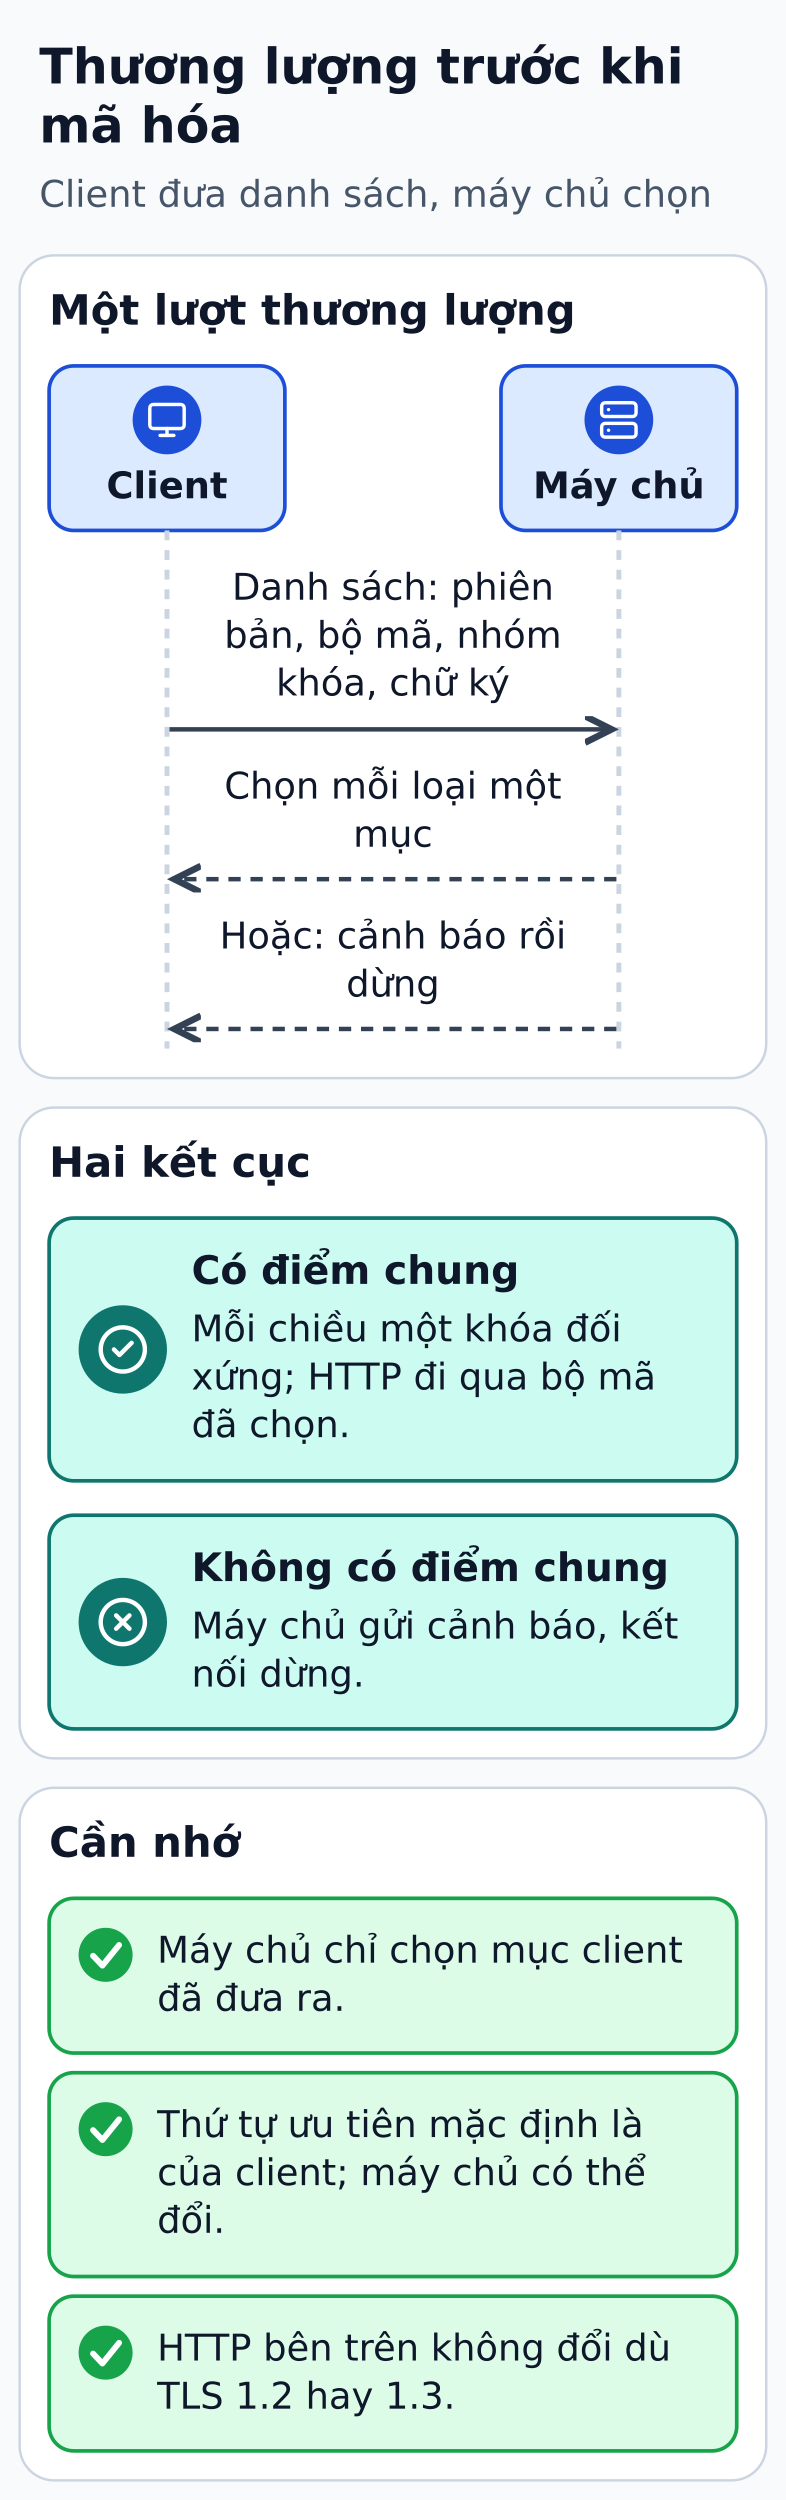
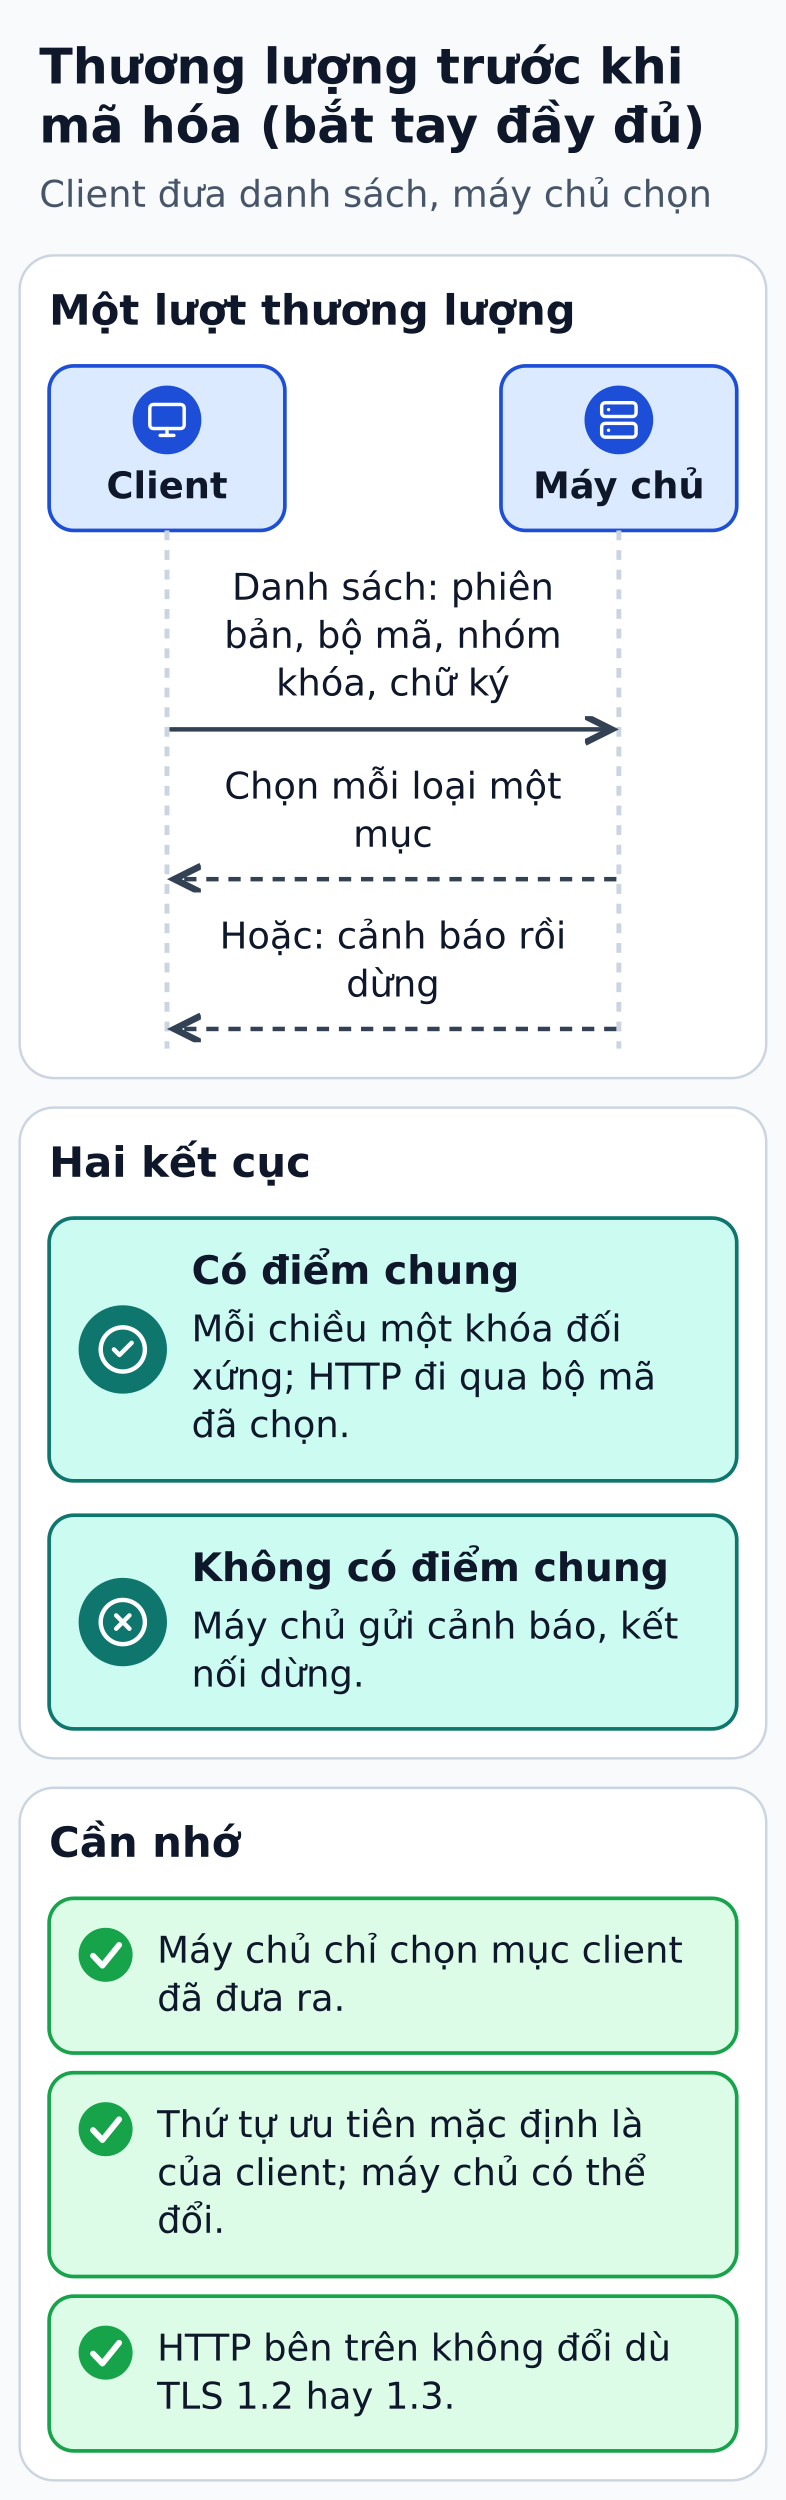
<svg xmlns="http://www.w3.org/2000/svg" width="320" height="1018" viewBox="0 0 320 1018" role="img" aria-labelledby="title desc">
  <defs>
    <marker id="arrow" markerWidth="8" markerHeight="8" refX="6" refY="3" orient="auto">
      <path d="M0,0 L6,3 L0,6" fill="none" stroke="#334155" stroke-width="1.5" />
    </marker>
  </defs>
  <rect width="320" height="1018" fill="#f8fafc" />
  <g font-family="DejaVu Sans, Arial, sans-serif" fill="#0f172a">
    <text x="16" y="34" font-size="20" fill="#0f172a" font-weight="bold" text-anchor="start">Thương lượng trước khi</text>
-     <text x="16" y="58" font-size="20" fill="#0f172a" font-weight="bold" text-anchor="start">mã hóa</text>
+     <text x="16" y="58" font-size="20" fill="#0f172a" font-weight="bold" text-anchor="start">mã hóa (bắt tay đầy đủ)</text>
    <text x="16" y="84.2" font-size="15" fill="#475569" font-weight="normal" text-anchor="start">Client đưa danh sách, máy chủ chọn</text>
    <rect x="8" y="104" width="304" height="335" rx="14" fill="#ffffff" stroke="#cbd5e1" stroke-width="1" />
    <text x="20" y="132.2" font-size="17" fill="#0f172a" font-weight="bold" text-anchor="start">Một lượt thương lượng</text>
    <rect x="20" y="149" width="96" height="67" rx="10" fill="#dbeafe" stroke="#1d4ed8" stroke-width="1.5" />
    <circle cx="68" cy="171" r="14" fill="#1d4ed8" />
    <g transform="translate(59.6 162.6) scale(0.7)" fill="none" stroke="#FFFFFF" stroke-width="2" stroke-linecap="round" stroke-linejoin="round">
      <rect height="14" rx="2" width="20" x="2" y="3" />
      <line x1="8" x2="16" y1="21" y2="21" />
      <line x1="12" x2="12" y1="17" y2="21" />
    </g>
    <text x="68" y="202.9" font-size="15" fill="#0f172a" font-weight="bold" text-anchor="middle">Client</text>
    <rect x="204" y="149" width="96" height="67" rx="10" fill="#dbeafe" stroke="#1d4ed8" stroke-width="1.5" />
    <circle cx="252" cy="171" r="14" fill="#1d4ed8" />
    <g transform="translate(243.6 162.6) scale(0.7)" fill="none" stroke="#FFFFFF" stroke-width="2" stroke-linecap="round" stroke-linejoin="round">
      <rect height="8" rx="2" ry="2" width="20" x="2" y="2" />
      <rect height="8" rx="2" ry="2" width="20" x="2" y="14" />
      <line x1="6" x2="6.01" y1="6" y2="6" />
      <line x1="6" x2="6.01" y1="18" y2="18" />
    </g>
    <text x="252" y="202.9" font-size="15" fill="#0f172a" font-weight="bold" text-anchor="middle">Máy chủ</text>
    <polyline points="68,216 68,427" fill="none" stroke="#cbd5e1" stroke-width="2" stroke-dasharray="4 4" />
    <polyline points="252,216 252,427" fill="none" stroke="#cbd5e1" stroke-width="2" stroke-dasharray="4 4" />
    <text x="160" y="244.2" font-size="15" fill="#0f172a" font-weight="normal" text-anchor="middle">Danh sách: phiên</text>
    <text x="160" y="263.8" font-size="15" fill="#0f172a" font-weight="normal" text-anchor="middle">bản, bộ mã, nhóm</text>
    <text x="160" y="283.2" font-size="15" fill="#0f172a" font-weight="normal" text-anchor="middle">khóa, chữ ký</text>
    <polyline points="69,297 249,297" fill="none" stroke="#334155" stroke-width="1.8" stroke-linejoin="round" marker-end="url(#arrow)" />
    <text x="160" y="325.2" font-size="15" fill="#0f172a" font-weight="normal" text-anchor="middle">Chọn mỗi loại một</text>
    <text x="160" y="344.8" font-size="15" fill="#0f172a" font-weight="normal" text-anchor="middle">mục</text>
    <polyline points="251,358 71,358" fill="none" stroke="#334155" stroke-width="1.8" stroke-dasharray="5 4" stroke-linejoin="round" marker-end="url(#arrow)" />
    <text x="160" y="386.2" font-size="15" fill="#0f172a" font-weight="normal" text-anchor="middle">Hoặc: cảnh báo rồi</text>
    <text x="160" y="405.8" font-size="15" fill="#0f172a" font-weight="normal" text-anchor="middle">dừng</text>
    <polyline points="251,419 71,419" fill="none" stroke="#334155" stroke-width="1.8" stroke-dasharray="5 4" stroke-linejoin="round" marker-end="url(#arrow)" />
    <rect x="8" y="451" width="304" height="265" rx="14" fill="#ffffff" stroke="#cbd5e1" stroke-width="1" />
    <text x="20" y="479.2" font-size="17" fill="#0f172a" font-weight="bold" text-anchor="start">Hai kết cục</text>
    <rect x="20" y="496" width="280" height="107" rx="10" fill="#ccfbf1" stroke="#0f766e" stroke-width="1.5" />
    <circle cx="50" cy="549.5" r="18" fill="#0f766e" />
    <g transform="translate(39.2 538.7) scale(0.9)" fill="none" stroke="#FFFFFF" stroke-width="2" stroke-linecap="round" stroke-linejoin="round">
      <circle cx="12" cy="12" r="10" />
      <path d="m16 9-5.5 5.5L8 12" />
    </g>
    <text x="78" y="522.8" font-size="16" fill="#0f172a" font-weight="bold" text-anchor="start">Có điểm chung</text>
    <text x="78" y="546.2" font-size="15" fill="#0f172a" font-weight="normal" text-anchor="start">Mỗi chiều một khóa đối</text>
    <text x="78" y="565.8" font-size="15" fill="#0f172a" font-weight="normal" text-anchor="start">xứng; HTTP đi qua bộ mã</text>
    <text x="78" y="585.2" font-size="15" fill="#0f172a" font-weight="normal" text-anchor="start">đã chọn.</text>
    <rect x="20" y="617" width="280" height="87" rx="10" fill="#ccfbf1" stroke="#0f766e" stroke-width="1.5" />
    <circle cx="50" cy="660.5" r="18" fill="#0f766e" />
    <g transform="translate(39.2 649.7) scale(0.9)" fill="none" stroke="#FFFFFF" stroke-width="2" stroke-linecap="round" stroke-linejoin="round">
      <circle cx="12" cy="12" r="10" />
      <path d="m15 9-6 6" />
      <path d="m9 9 6 6" />
    </g>
    <text x="78" y="643.8" font-size="16" fill="#0f172a" font-weight="bold" text-anchor="start">Không có điểm chung</text>
    <text x="78" y="667.2" font-size="15" fill="#0f172a" font-weight="normal" text-anchor="start">Máy chủ gửi cảnh báo, kết</text>
    <text x="78" y="686.8" font-size="15" fill="#0f172a" font-weight="normal" text-anchor="start">nối dừng.</text>
    <rect x="8" y="728" width="304" height="282" rx="14" fill="#ffffff" stroke="#cbd5e1" stroke-width="1" />
    <text x="20" y="756.1" font-size="17" fill="#0f172a" font-weight="bold" text-anchor="start">Cần nhớ</text>
    <rect x="20" y="773" width="280" height="63" rx="10" fill="#dcfce7" stroke="#16a34a" stroke-width="1.5" />
    <circle cx="43" cy="796" r="11" fill="#16a34a" />
    <polyline points="37.9,796.4 41.7,800.4 48.5,792" fill="none" stroke="#ffffff" stroke-width="2.4" stroke-linecap="round" stroke-linejoin="round" />
    <text x="64" y="799.2" font-size="15" fill="#0f172a" font-weight="normal" text-anchor="start">Máy chủ chỉ chọn mục client</text>
    <text x="64" y="818.8" font-size="15" fill="#0f172a" font-weight="normal" text-anchor="start">đã đưa ra.</text>
    <rect x="20" y="844" width="280" height="83" rx="10" fill="#dcfce7" stroke="#16a34a" stroke-width="1.5" />
    <circle cx="43" cy="867" r="11" fill="#16a34a" />
    <polyline points="37.9,867.4 41.7,871.4 48.5,863" fill="none" stroke="#ffffff" stroke-width="2.4" stroke-linecap="round" stroke-linejoin="round" />
    <text x="64" y="870.2" font-size="15" fill="#0f172a" font-weight="normal" text-anchor="start">Thứ tự ưu tiên mặc định là</text>
    <text x="64" y="889.8" font-size="15" fill="#0f172a" font-weight="normal" text-anchor="start">của client; máy chủ có thể</text>
    <text x="64" y="909.2" font-size="15" fill="#0f172a" font-weight="normal" text-anchor="start">đổi.</text>
    <rect x="20" y="935" width="280" height="63" rx="10" fill="#dcfce7" stroke="#16a34a" stroke-width="1.5" />
    <circle cx="43" cy="958" r="11" fill="#16a34a" />
    <polyline points="37.9,958.4 41.7,962.4 48.5,954" fill="none" stroke="#ffffff" stroke-width="2.4" stroke-linecap="round" stroke-linejoin="round" />
    <text x="64" y="961.2" font-size="15" fill="#0f172a" font-weight="normal" text-anchor="start">HTTP bên trên không đổi dù</text>
    <text x="64" y="980.8" font-size="15" fill="#0f172a" font-weight="normal" text-anchor="start">TLS 1.2 hay 1.3.</text>
  </g>
</svg>
